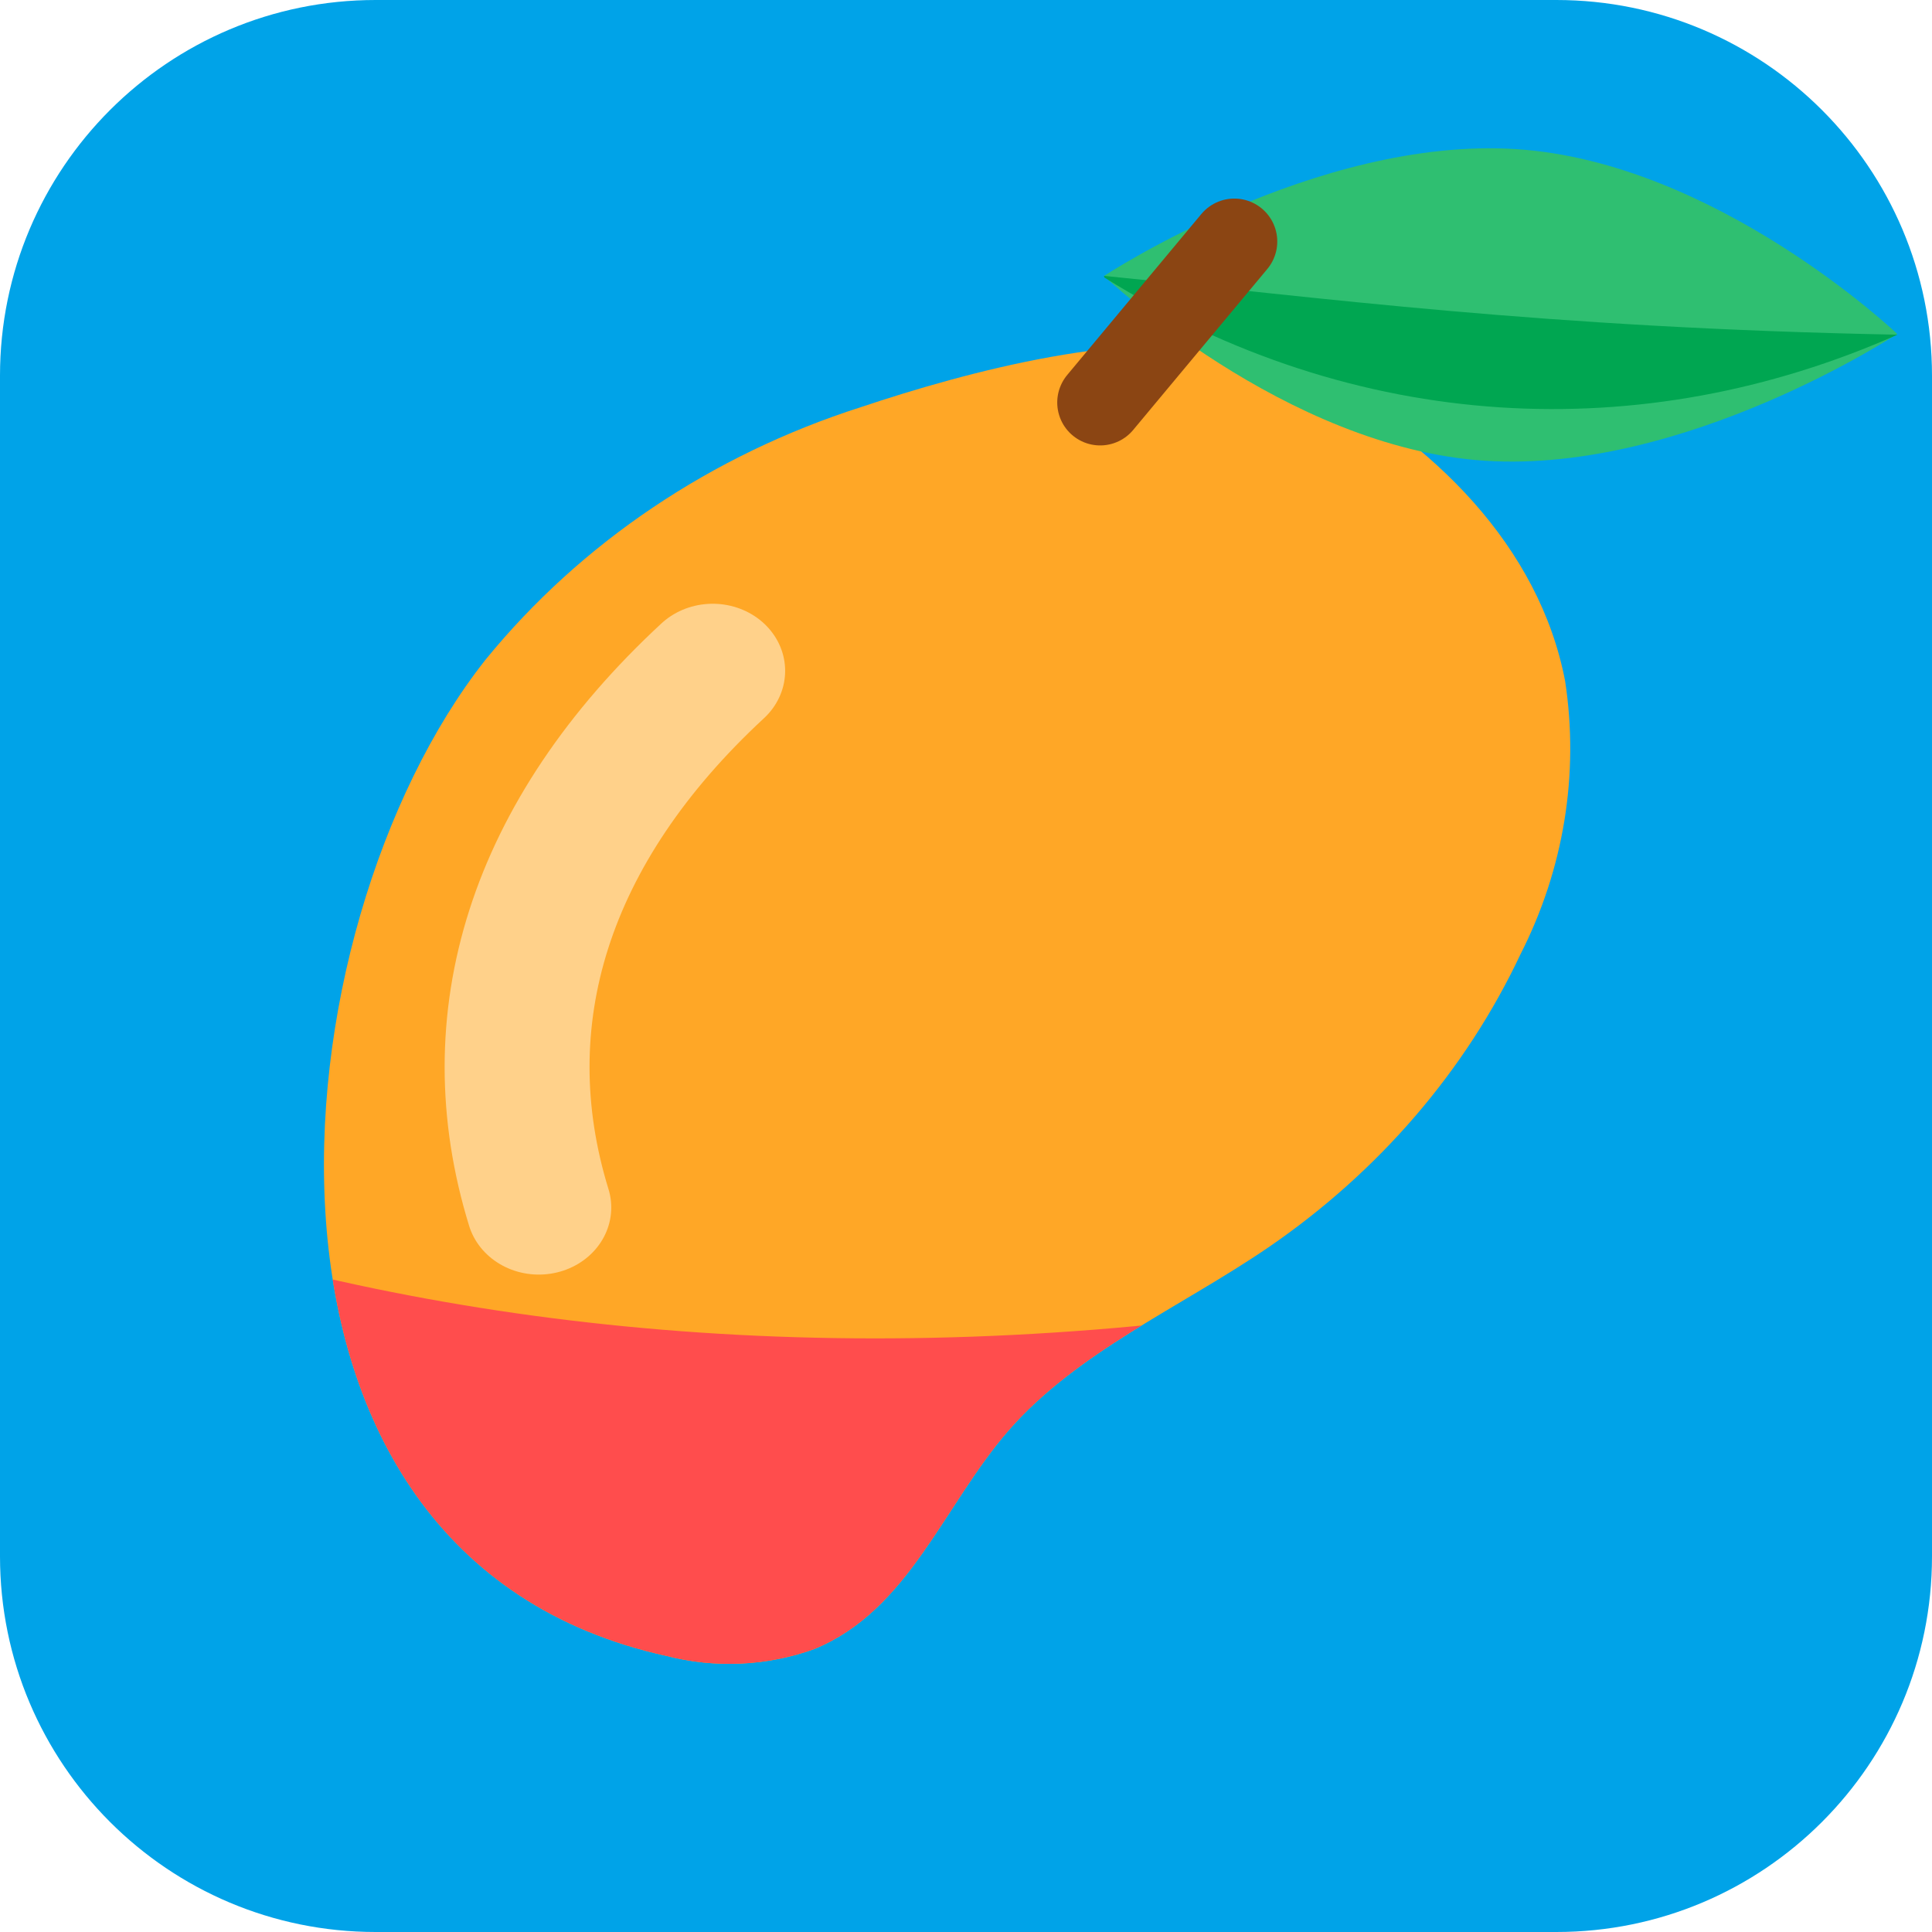
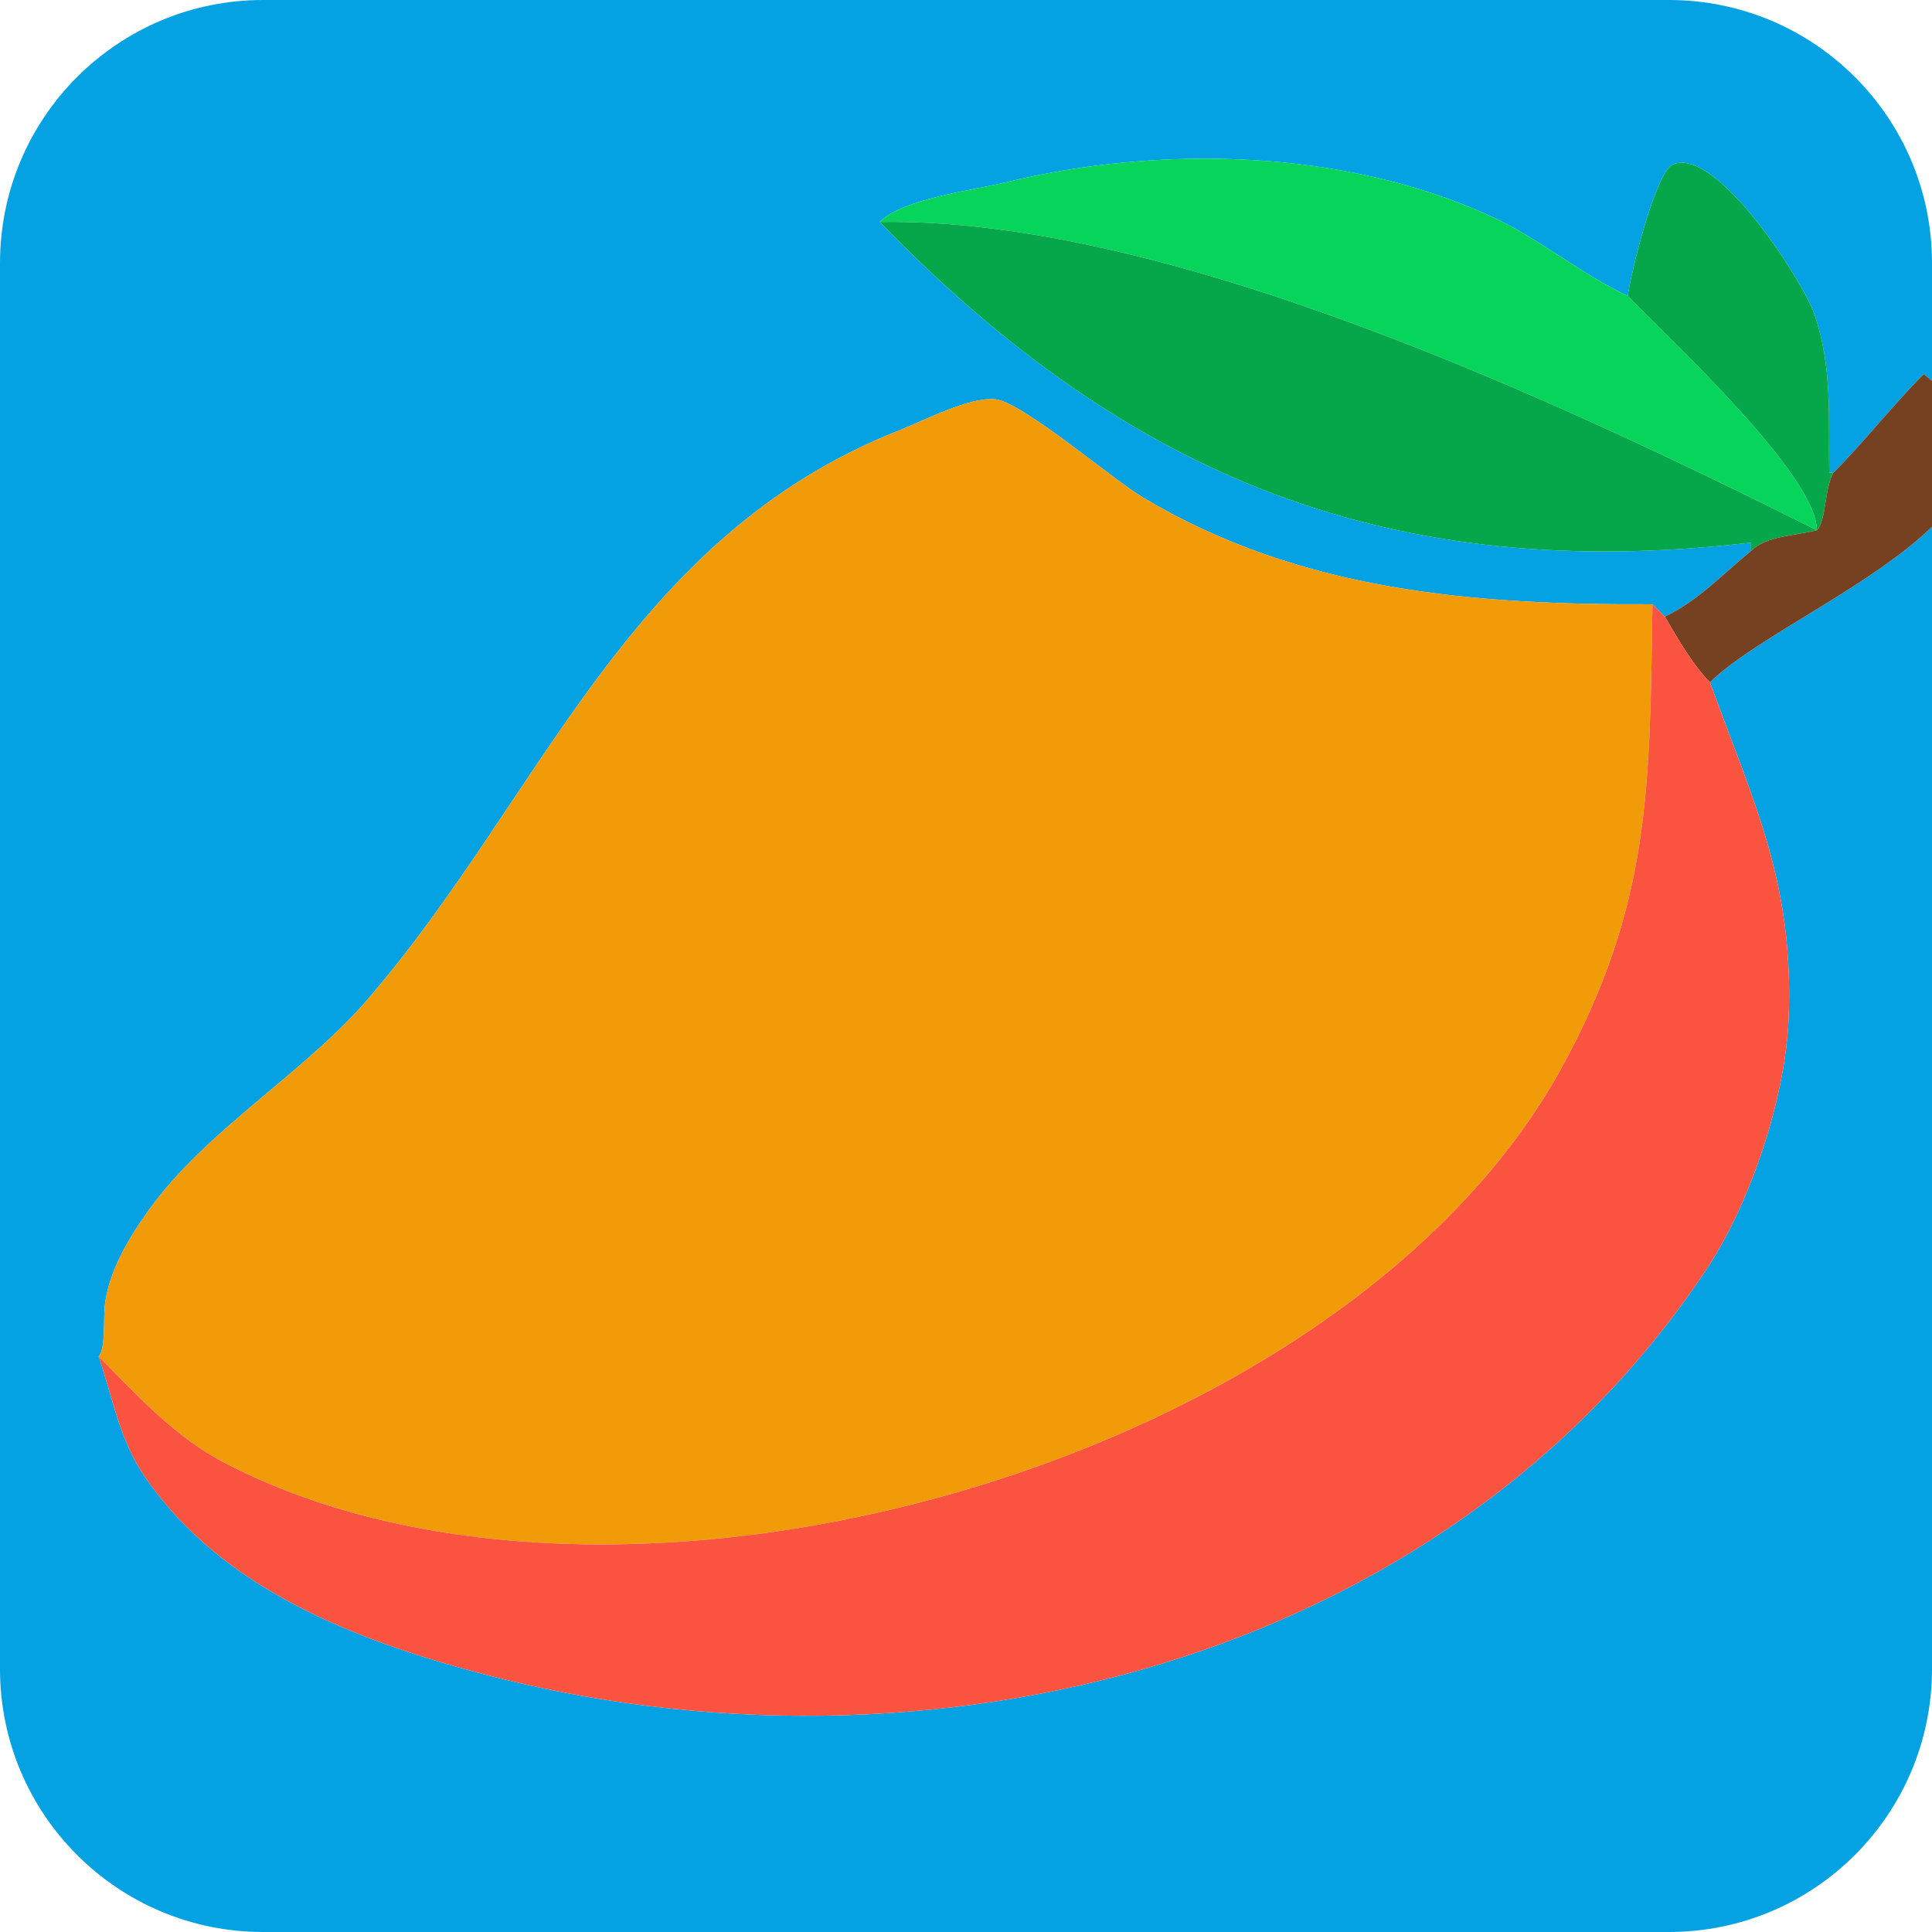
- <svg xmlns="http://www.w3.org/2000/svg" viewBox="0 0 72 72" role="img" aria-label="Mangos">
+ <svg xmlns="http://www.w3.org/2000/svg" viewBox="447 150 470 470" role="img" aria-label="Mangos">
  <defs>
-     <clipPath id="fav-cuerpo">
-       <path d="M45.426,13.117a8.039,8.039,0,0,1,2.093.884c4.328,2.431,8.006,6.359,8.896,11.384A17.977,17.977,0,0,1,54.875,35.56a27.03,27.03,0,0,1-8.704,10.929c-3.037,2.24-6.604,3.892-8.971,6.831-2.237,2.778-3.439,6.702-6.704,8.139a8.077,8.077,0,0,1-5.088.253C9.702,57.984,11.861,34.58,19.147,24.605l.024-.032a27.44,27.44,0,0,1,12.937-9.398C35.821,13.832,41.442,12.209,45.426,13.117Z" />
+     <clipPath id="fav-logo">
+       <rect x="447" y="150" width="470" height="470" rx="64" />
    </clipPath>
  </defs>
-   <rect width="72" height="72" rx="14" fill="#00A3E8" />
-   <g transform="translate(-2.6 0) scale(1.08 1)">
-     <path fill="#FFA726" d="M45.426,13.117a8.039,8.039,0,0,1,2.093.884c4.328,2.431,8.006,6.359,8.896,11.384A17.977,17.977,0,0,1,54.875,35.56a27.03,27.03,0,0,1-8.704,10.929c-3.037,2.24-6.604,3.892-8.971,6.831-2.237,2.778-3.439,6.702-6.704,8.139a8.077,8.077,0,0,1-5.088.253C9.702,57.984,11.861,34.58,19.147,24.605l.024-.032a27.44,27.44,0,0,1,12.937-9.398C35.821,13.832,41.442,12.209,45.426,13.117Z" />
-     <g clip-path="url(#fav-cuerpo)">
-       <path fill="#FF4D4D" d="M-5 40C15 52 45 55 80 38V80H-5Z" />
-     </g>
-     <path d="M27 25C21 31 19 38 21 45" fill="none" stroke="#FFD18A" stroke-width="5" stroke-linecap="round" />
+   <g clip-path="url(#fav-logo)">
+     <path fill="#04A2E3" d="M661,204c5.691-5.691,22.518-7.652,30.328-9.562c37.869-9.261,82.767-8.19,118.451,8.218C821.419,208.008,831.639,216.698,843,222c.556-4.816,6.672-30.173,11-32c10.594-4.471,31.721,28.572,34.396,36.433C892.863,239.561,891.778,251.685,892,265c.333,0,.667,0,1,0c7.844-7.844,14.235-16.235,22-24c40.116,31.58-33.4,56.4-52,75c10.674,29.558,20.444,48.603,19.129,81.669C881.347,417.335,872.713,442.93,862,459c-63.804,95.707-189.94,126.924-298.172,98.062c-30.308-8.082-62.651-20.419-81.409-47.536C476.027,500.285,474.522,490.33,471,480c1.679-1.679,1.19-9.295,1.462-12.038c.844-8.505,5.848-16.761,10.746-23.589c14.037-19.57,37.621-33.137,53.252-51.275c42.487-49.304,62.92-112.245,129.345-138.416c5.993-2.361,17.123-8.24,23.389-7.533C695.789,247.893,717.592,266.572,725,271c38.271,22.877,80.52,26.196,124,26c1,1,2,2,3,3c7.913-3.693,14.256-10.482,21-16c0-.667,0-1.333,0-2c-86.922,10.141-151.188-15.399-212-78ZM0,757c468.667,0,937.333,0,1406,0c0-252.333,0-504.667,0-757C937.333,0,468.667,0,0,0C0,252.333,0,504.667,0,757Z" />
+     <path fill="#06D45B" d="M843,222c-11.361-5.302-21.581-13.992-33.221-19.344c-35.684-16.408-80.582-17.48-118.451-8.218C683.518,196.348,666.691,198.309,661,204c70.375-1.173,166.177,44.089,228,75c0-13.463-36.279-46.905-46-57Z" />
+     <path fill="#06A64B" d="M893,265c-.333,0-.667,0-1,0c-.222-13.315,.863-25.439-3.604-38.567C885.721,218.572,864.594,185.529,854,190c-4.328,1.827-10.444,27.184-11,32c9.721,10.095,46,43.537,46,57c2.286-2.286,1.824-10.15,4-14Z" />
+     <path fill="#06A64A" d="M889,279c-61.823-30.911-157.625-76.173-228-75c60.812,62.601,125.078,88.141,212,78c0,.667,0,1.333,0,2c3.693-3.693,10.978-3.698,16-5Z" />
+     <path fill="#754121" d="M863,316c18.6-18.6,92.116-43.42,52-75c-7.765,7.765-14.156,16.156-22,24c-2.176,3.85-1.714,11.714-4,14c-5.022,1.302-12.307,1.307-16,5c-6.744,5.518-13.087,12.307-21,16c2.988,5.122,6.849,11.849,11,16Z" />
+     <path fill="#F19B09" d="M471,480c9.805,9.805,18.488,19.601,31,26.062c96.65,49.912,271.554-.041,324.563-95.714C848.697,370.401,848.315,341.122,849,297c-43.48,.196-85.729-3.123-124-26c-7.408-4.428-29.211-23.107-35.807-23.851c-6.265-.707-17.396,5.172-23.389,7.533c-66.425,26.17-86.858,89.112-129.345,138.416c-15.63,18.138-39.215,31.705-53.252,51.275c-4.898,6.828-9.901,15.084-10.746,23.589C472.19,470.705,472.679,478.321,471,480Z" />
+     <path fill="#FA5340" d="M852,300c-1-1-2-2-3-3c-.685,44.122-.303,73.401-22.437,113.348C773.554,506.021,598.65,555.975,502,506.062c-12.512-6.462-21.195-16.257-31-26.062c3.522,10.33,5.027,20.285,11.419,29.526c18.758,27.117,51.101,39.454,81.409,47.536C672.06,585.924,798.196,554.707,862,459c10.713-16.07,19.347-41.665,20.129-61.331C883.444,364.603,873.674,345.558,863,316c-4.151-4.151-8.012-10.878-11-16Z" />
  </g>
-   <g transform="translate(41 15) scale(1.28) rotate(-14) translate(-41 -15)">
-     <path fill="#2FBF71" transform="translate(82 0) scale(-1 1)" d="M40,11.453s-3.899,6.133-9.468,7.905S18,18.676,18,18.676s3.899-6.133,9.468-7.905S40,11.453,40,11.453Z" />
-     <path fill="#00A651" transform="translate(82 0) scale(-1 1)" d="M40 11.45C34 13.6 28 16 18 18.7c8 1.4 16-1 22-7.2Z" />
-   </g>
-   <path d="M41 15 L46 9" fill="none" stroke="#8B4513" stroke-width="3.2" stroke-linecap="round" />
</svg>
